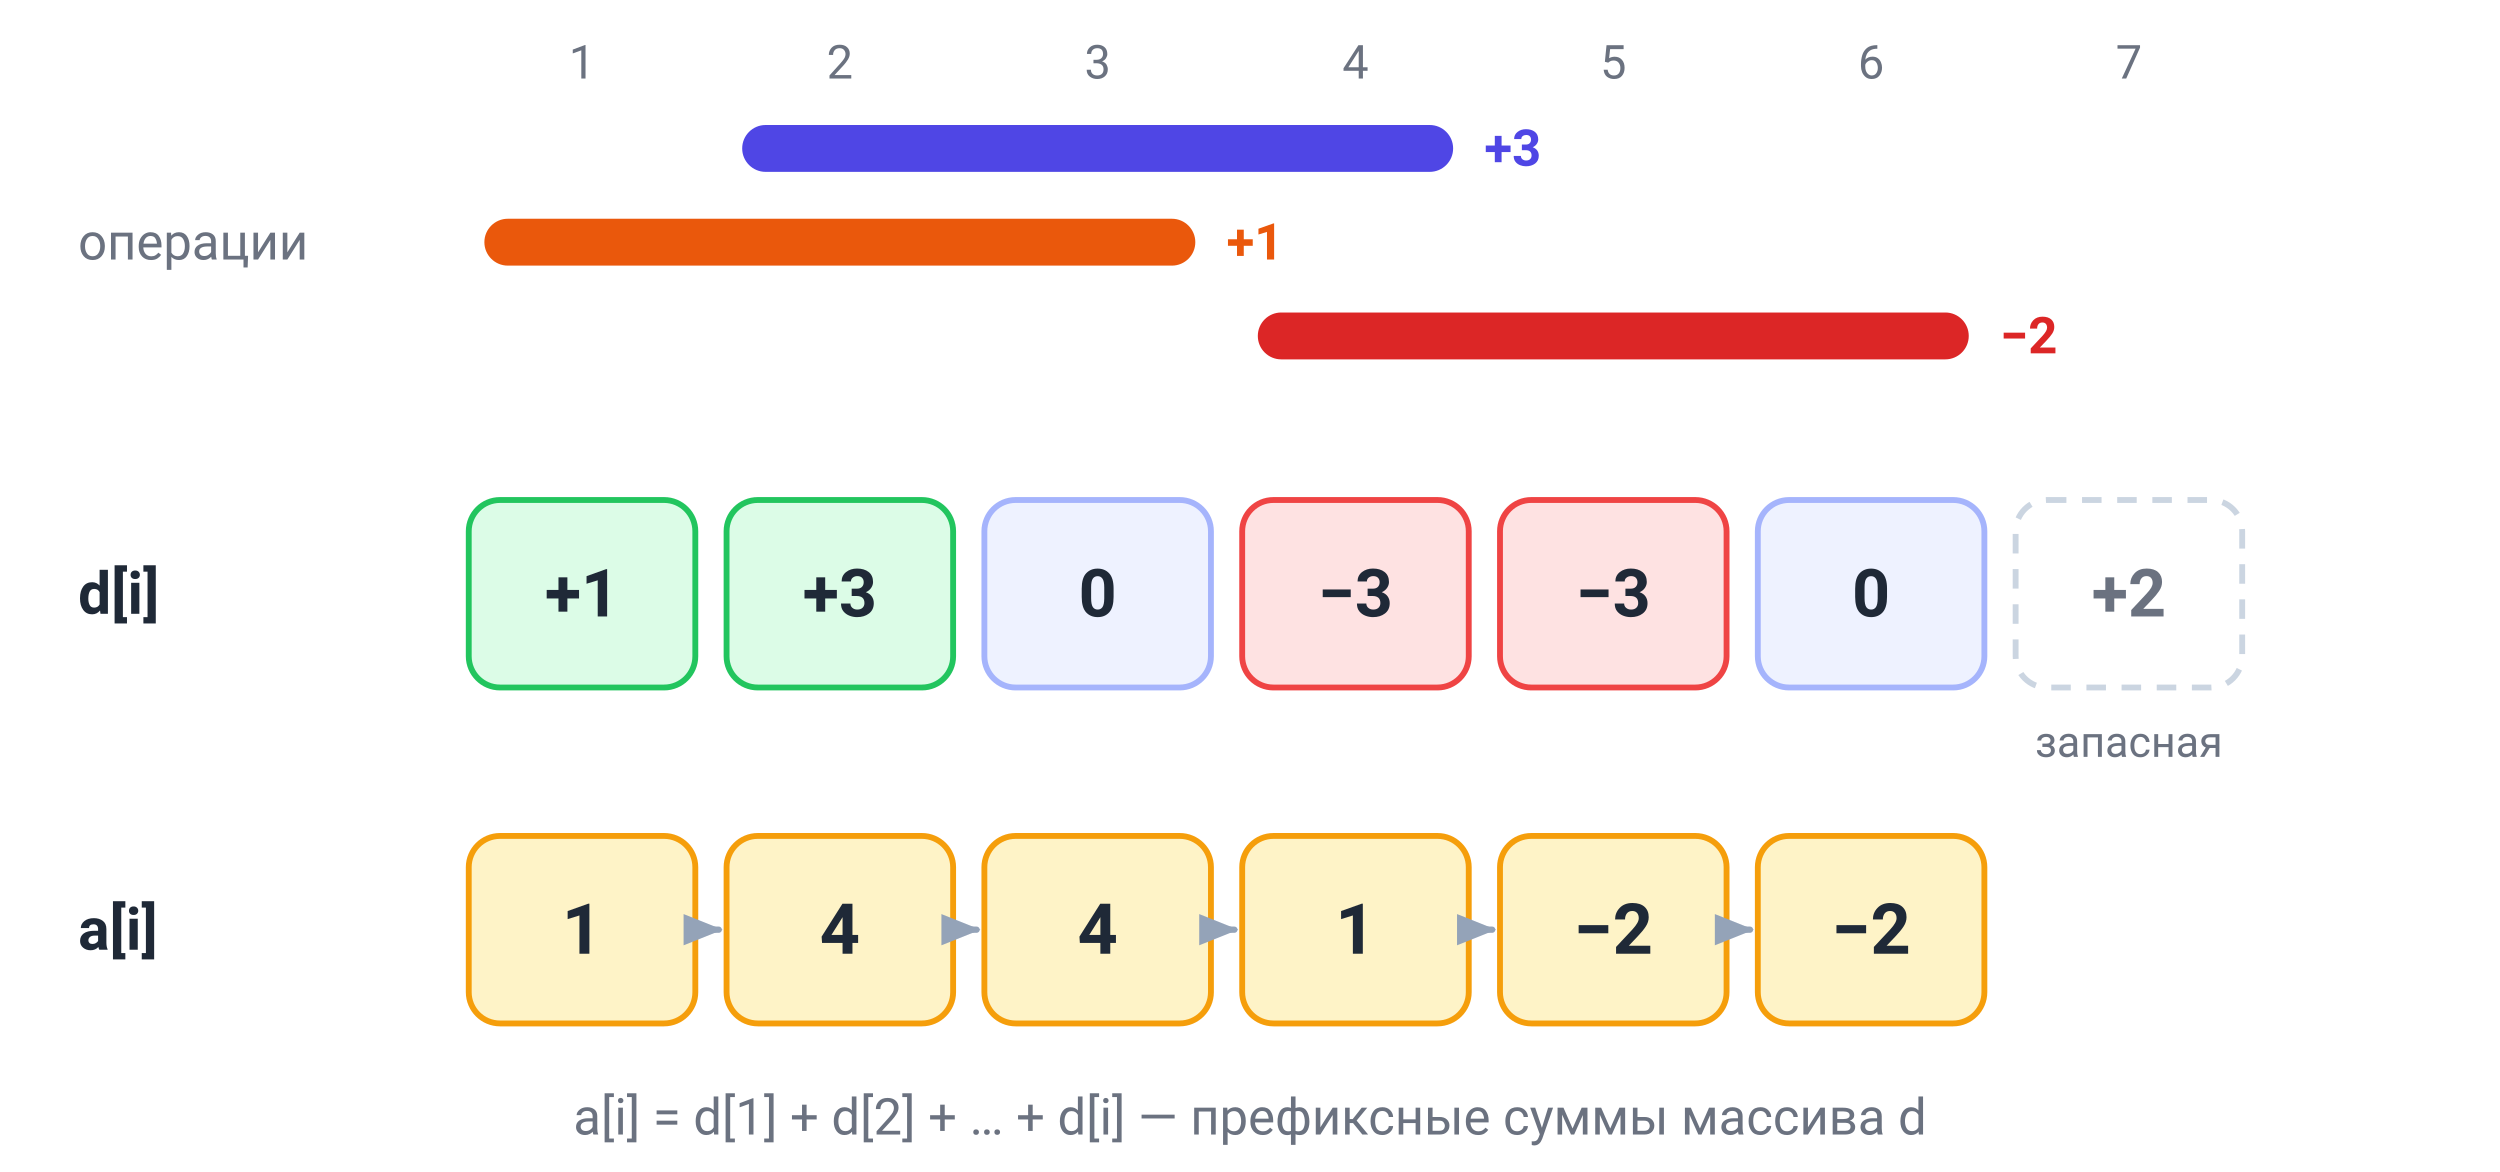
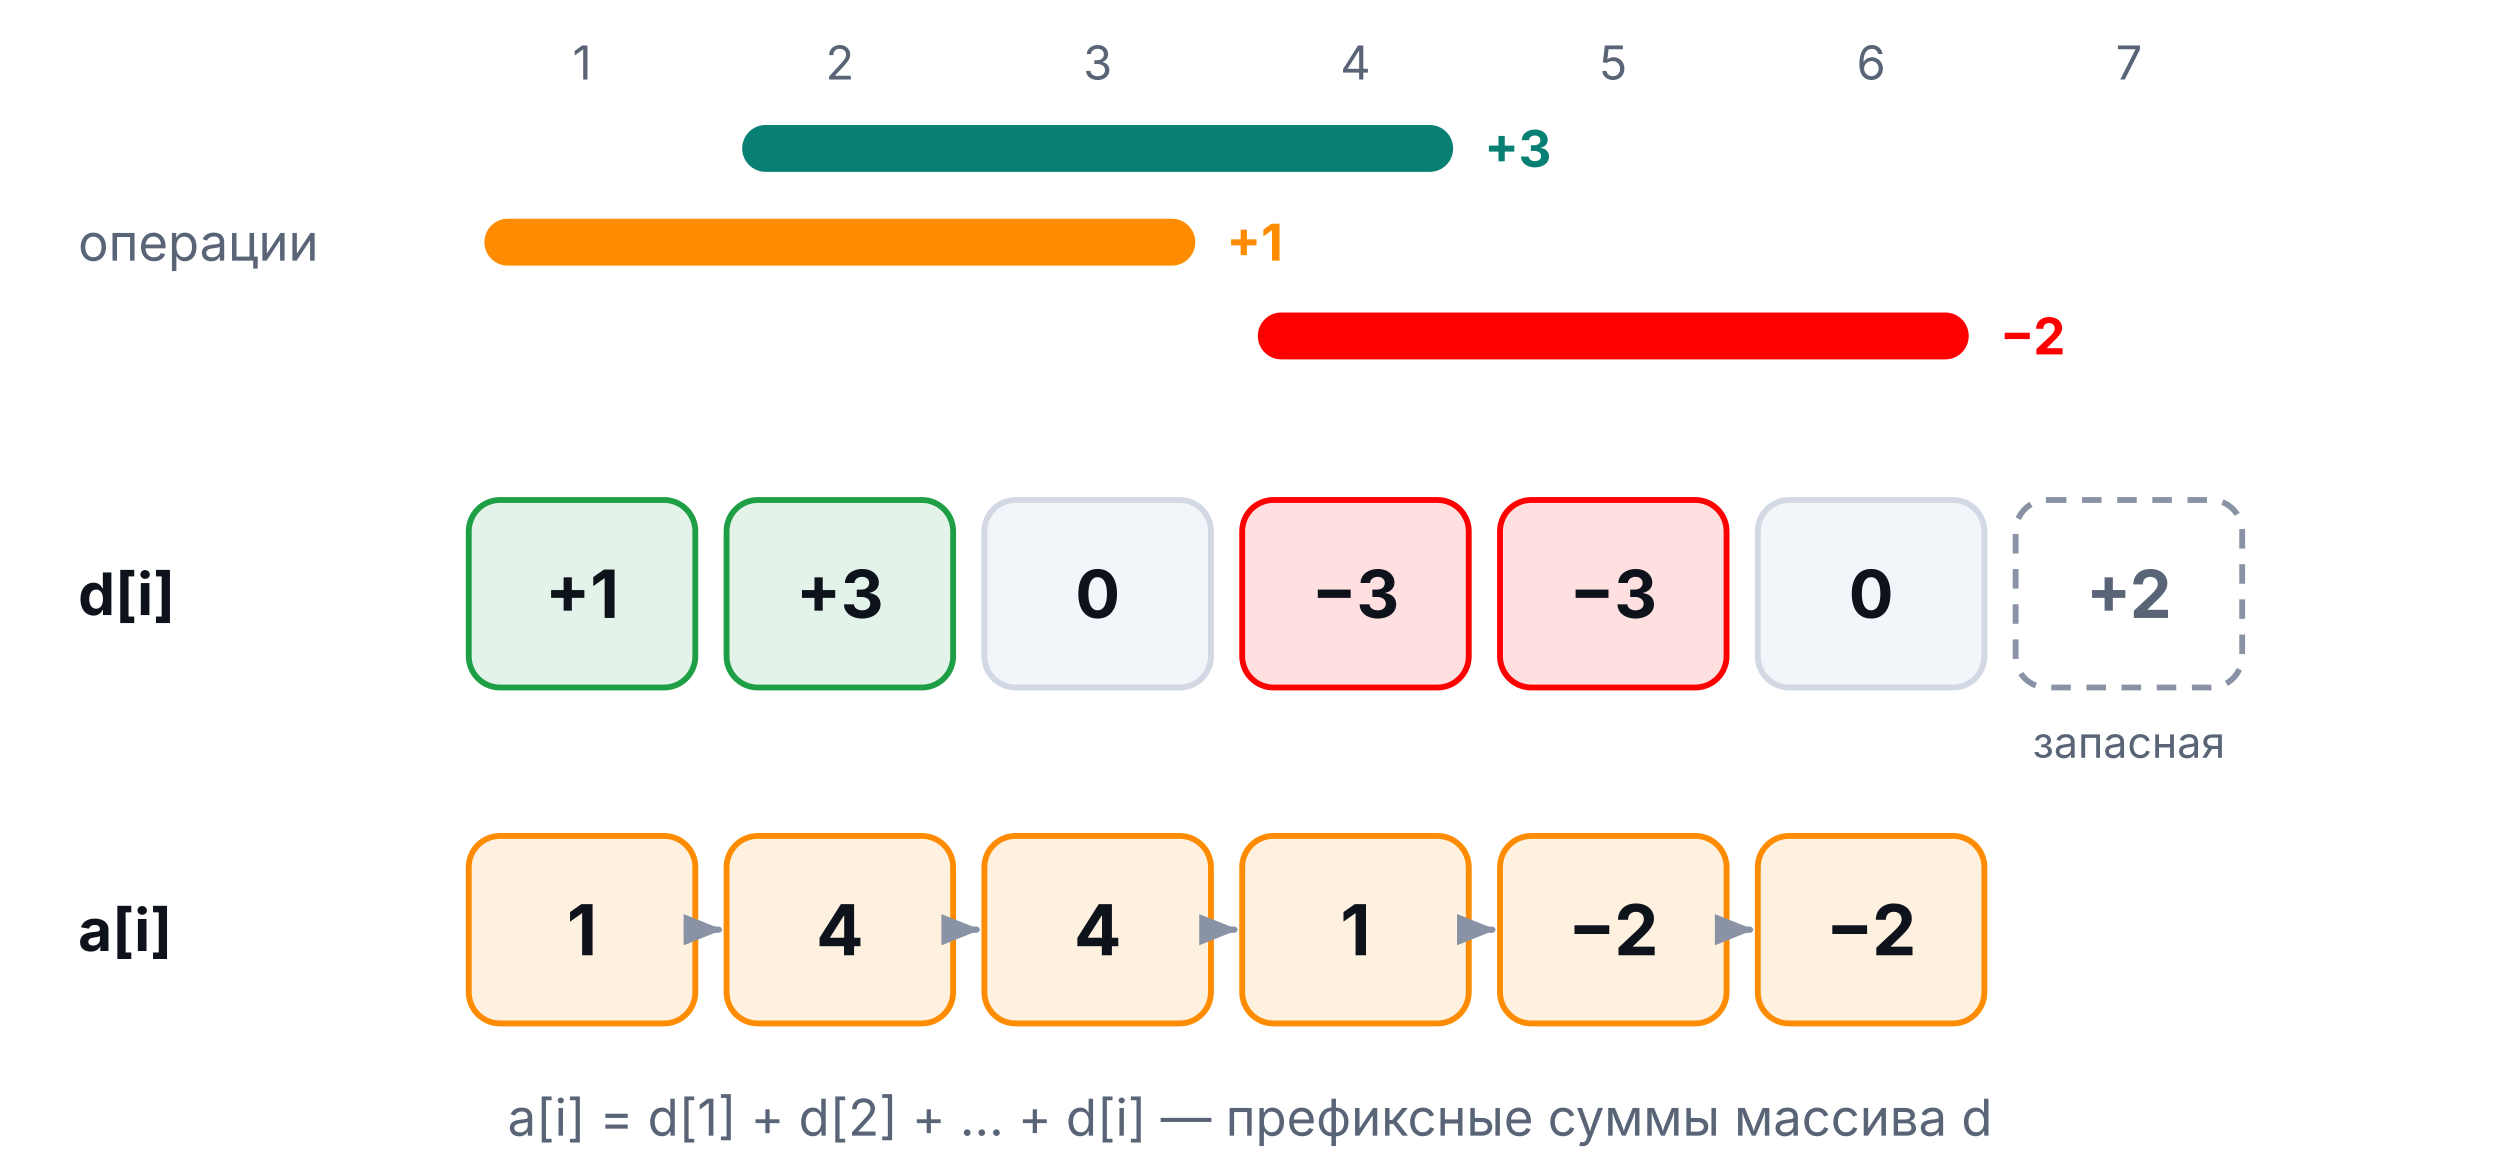
- <svg xmlns="http://www.w3.org/2000/svg" width="640" height="300" viewBox="0 0 640 300" font-family="'Segoe UI', Roboto, 'Helvetica Neue', Arial, sans-serif" role="img">
+ <svg xmlns="http://www.w3.org/2000/svg" width="640" height="300" viewBox="0 0 640 300" font-family="Inter, system-ui, 'Segoe UI', Roboto, Arial, sans-serif" role="img">
  <defs>
    <marker id="ah-edge" viewBox="0 0 10 10" refX="9" refY="5" markerWidth="10" markerHeight="10" markerUnits="userSpaceOnUse" orient="auto-start-reverse">
-       <path d="M0,1 L10,5 L0,9 z" fill="#94a3b8" />
+       <path d="M0,1 L10,5 L0,9 z" fill="#8a93a5" />
    </marker>
  </defs>
-   <text x="149.0" y="16.0" font-size="12" fill="#6b7280" font-weight="400" text-anchor="middle" dominant-baseline="central">1</text>
-   <text x="215.0" y="16.0" font-size="12" fill="#6b7280" font-weight="400" text-anchor="middle" dominant-baseline="central">2</text>
-   <text x="281.0" y="16.0" font-size="12" fill="#6b7280" font-weight="400" text-anchor="middle" dominant-baseline="central">3</text>
-   <text x="347.0" y="16.0" font-size="12" fill="#6b7280" font-weight="400" text-anchor="middle" dominant-baseline="central">4</text>
-   <text x="413.0" y="16.0" font-size="12" fill="#6b7280" font-weight="400" text-anchor="middle" dominant-baseline="central">5</text>
-   <text x="479.0" y="16.0" font-size="12" fill="#6b7280" font-weight="400" text-anchor="middle" dominant-baseline="central">6</text>
-   <text x="545.0" y="16.0" font-size="12" fill="#6b7280" font-weight="400" text-anchor="middle" dominant-baseline="central">7</text>
-   <rect x="190.0" y="32.0" width="182.0" height="12" rx="6.0" fill="#4f46e5" />
-   <text x="380.0" y="38.0" font-size="13" fill="#4f46e5" font-weight="700" text-anchor="start" dominant-baseline="central">+3</text>
-   <rect x="124.0" y="56.0" width="182.0" height="12" rx="6.0" fill="#ea580c" />
-   <text x="314.0" y="62.0" font-size="13" fill="#ea580c" font-weight="700" text-anchor="start" dominant-baseline="central">+1</text>
-   <rect x="322.0" y="80.0" width="182.0" height="12" rx="6.0" fill="#dc2626" />
-   <text x="512.0" y="86.0" font-size="13" fill="#dc2626" font-weight="700" text-anchor="start" dominant-baseline="central">−2</text>
-   <text x="20.0" y="62.0" font-size="13" fill="#6b7280" font-weight="400" text-anchor="start" dominant-baseline="central">операции</text>
-   <text x="20.0" y="152.0" font-size="15" fill="#1f2937" font-weight="700" text-anchor="start" dominant-baseline="central">d[i]</text>
-   <rect x="120.0" y="128.0" width="58.0" height="48.0" rx="8" fill="#dcfce7" stroke="#22c55e" stroke-width="1.5" />
-   <text x="149.0" y="152.0" font-size="17" fill="#1f2937" font-weight="700" text-anchor="middle" dominant-baseline="central">+1</text>
-   <rect x="186.0" y="128.0" width="58.0" height="48.0" rx="8" fill="#dcfce7" stroke="#22c55e" stroke-width="1.5" />
-   <text x="215.0" y="152.0" font-size="17" fill="#1f2937" font-weight="700" text-anchor="middle" dominant-baseline="central">+3</text>
-   <rect x="252.0" y="128.0" width="58.0" height="48.0" rx="8" fill="#eef2ff" stroke="#a5b4fc" stroke-width="1.5" />
-   <text x="281.0" y="152.0" font-size="17" fill="#1f2937" font-weight="700" text-anchor="middle" dominant-baseline="central">0</text>
-   <rect x="318.0" y="128.0" width="58.0" height="48.0" rx="8" fill="#fee2e2" stroke="#ef4444" stroke-width="1.5" />
-   <text x="347.0" y="152.0" font-size="17" fill="#1f2937" font-weight="700" text-anchor="middle" dominant-baseline="central">−3</text>
-   <rect x="384.0" y="128.0" width="58.0" height="48.0" rx="8" fill="#fee2e2" stroke="#ef4444" stroke-width="1.5" />
-   <text x="413.0" y="152.0" font-size="17" fill="#1f2937" font-weight="700" text-anchor="middle" dominant-baseline="central">−3</text>
-   <rect x="450.0" y="128.0" width="58.0" height="48.0" rx="8" fill="#eef2ff" stroke="#a5b4fc" stroke-width="1.5" />
-   <text x="479.0" y="152.0" font-size="17" fill="#1f2937" font-weight="700" text-anchor="middle" dominant-baseline="central">0</text>
-   <rect x="516.0" y="128.0" width="58.0" height="48.0" rx="8" fill="none" stroke="#cbd5e1" stroke-width="1.5" stroke-dasharray="5 4" />
-   <text x="545.0" y="152.0" font-size="17" fill="#6b7280" font-weight="700" text-anchor="middle" dominant-baseline="central">+2</text>
-   <text x="545.0" y="190.0" font-size="11" fill="#6b7280" font-weight="400" text-anchor="middle" dominant-baseline="central">запасная</text>
-   <text x="20.0" y="238.0" font-size="15" fill="#1f2937" font-weight="700" text-anchor="start" dominant-baseline="central">a[i]</text>
-   <rect x="120.0" y="214.0" width="58.0" height="48.0" rx="8" fill="#fef3c7" stroke="#f59e0b" stroke-width="1.5" />
-   <text x="149.0" y="238.0" font-size="18" fill="#1f2937" font-weight="700" text-anchor="middle" dominant-baseline="central">1</text>
-   <rect x="186.0" y="214.0" width="58.0" height="48.0" rx="8" fill="#fef3c7" stroke="#f59e0b" stroke-width="1.5" />
-   <text x="215.0" y="238.0" font-size="18" fill="#1f2937" font-weight="700" text-anchor="middle" dominant-baseline="central">4</text>
-   <path d="M179,238 L184,238" fill="none" stroke="#94a3b8" stroke-width="1.6" stroke-linecap="round" stroke-linejoin="round" marker-end="url(#ah-edge)" />
-   <rect x="252.0" y="214.0" width="58.0" height="48.0" rx="8" fill="#fef3c7" stroke="#f59e0b" stroke-width="1.5" />
-   <text x="281.0" y="238.0" font-size="18" fill="#1f2937" font-weight="700" text-anchor="middle" dominant-baseline="central">4</text>
-   <path d="M245,238 L250,238" fill="none" stroke="#94a3b8" stroke-width="1.6" stroke-linecap="round" stroke-linejoin="round" marker-end="url(#ah-edge)" />
-   <rect x="318.0" y="214.0" width="58.0" height="48.0" rx="8" fill="#fef3c7" stroke="#f59e0b" stroke-width="1.5" />
-   <text x="347.0" y="238.0" font-size="18" fill="#1f2937" font-weight="700" text-anchor="middle" dominant-baseline="central">1</text>
-   <path d="M311,238 L316,238" fill="none" stroke="#94a3b8" stroke-width="1.6" stroke-linecap="round" stroke-linejoin="round" marker-end="url(#ah-edge)" />
-   <rect x="384.0" y="214.0" width="58.0" height="48.0" rx="8" fill="#fef3c7" stroke="#f59e0b" stroke-width="1.5" />
-   <text x="413.0" y="238.0" font-size="18" fill="#1f2937" font-weight="700" text-anchor="middle" dominant-baseline="central">−2</text>
-   <path d="M377,238 L382,238" fill="none" stroke="#94a3b8" stroke-width="1.6" stroke-linecap="round" stroke-linejoin="round" marker-end="url(#ah-edge)" />
-   <rect x="450.0" y="214.0" width="58.0" height="48.0" rx="8" fill="#fef3c7" stroke="#f59e0b" stroke-width="1.5" />
-   <text x="479.0" y="238.0" font-size="18" fill="#1f2937" font-weight="700" text-anchor="middle" dominant-baseline="central">−2</text>
-   <path d="M443,238 L448,238" fill="none" stroke="#94a3b8" stroke-width="1.6" stroke-linecap="round" stroke-linejoin="round" marker-end="url(#ah-edge)" />
-   <text x="320.0" y="286.0" font-size="13" fill="#6b7280" font-weight="400" text-anchor="middle" dominant-baseline="central">a[i] = d[1] + d[2] + … + d[i] — префиксные суммы массива d</text>
+   <text x="149.0" y="16.0" font-size="12" fill="#596476" font-weight="400" text-anchor="middle" dominant-baseline="central">1</text>
+   <text x="215.0" y="16.0" font-size="12" fill="#596476" font-weight="400" text-anchor="middle" dominant-baseline="central">2</text>
+   <text x="281.0" y="16.0" font-size="12" fill="#596476" font-weight="400" text-anchor="middle" dominant-baseline="central">3</text>
+   <text x="347.0" y="16.0" font-size="12" fill="#596476" font-weight="400" text-anchor="middle" dominant-baseline="central">4</text>
+   <text x="413.0" y="16.0" font-size="12" fill="#596476" font-weight="400" text-anchor="middle" dominant-baseline="central">5</text>
+   <text x="479.0" y="16.0" font-size="12" fill="#596476" font-weight="400" text-anchor="middle" dominant-baseline="central">6</text>
+   <text x="545.0" y="16.0" font-size="12" fill="#596476" font-weight="400" text-anchor="middle" dominant-baseline="central">7</text>
+   <rect x="190.0" y="32.0" width="182.0" height="12" rx="6.0" fill="#087f73" />
+   <text x="380.0" y="38.0" font-size="13" fill="#087f73" font-weight="700" text-anchor="start" dominant-baseline="central">+3</text>
+   <rect x="124.0" y="56.0" width="182.0" height="12" rx="6.0" fill="#ff8c00" />
+   <text x="314.0" y="62.0" font-size="13" fill="#ff8c00" font-weight="700" text-anchor="start" dominant-baseline="central">+1</text>
+   <rect x="322.0" y="80.0" width="182.0" height="12" rx="6.0" fill="#ff0000" />
+   <text x="512.0" y="86.0" font-size="13" fill="#ff0000" font-weight="700" text-anchor="start" dominant-baseline="central">−2</text>
+   <text x="20.0" y="62.0" font-size="13" fill="#596476" font-weight="400" text-anchor="start" dominant-baseline="central">операции</text>
+   <text x="20.0" y="152.0" font-size="15" fill="#0d121b" font-weight="700" text-anchor="start" dominant-baseline="central">d[i]</text>
+   <rect x="120.0" y="128.0" width="58.0" height="48.0" rx="8" fill="#e4f3e9" stroke="#1e9e45" stroke-width="1.5" />
+   <text x="149.0" y="152.0" font-size="17" fill="#0d121b" font-weight="700" text-anchor="middle" dominant-baseline="central">+1</text>
+   <rect x="186.0" y="128.0" width="58.0" height="48.0" rx="8" fill="#e4f3e9" stroke="#1e9e45" stroke-width="1.5" />
+   <text x="215.0" y="152.0" font-size="17" fill="#0d121b" font-weight="700" text-anchor="middle" dominant-baseline="central">+3</text>
+   <rect x="252.0" y="128.0" width="58.0" height="48.0" rx="8" fill="#f2f5f9" stroke="#d2d9e4" stroke-width="1.5" />
+   <text x="281.0" y="152.0" font-size="17" fill="#0d121b" font-weight="700" text-anchor="middle" dominant-baseline="central">0</text>
+   <rect x="318.0" y="128.0" width="58.0" height="48.0" rx="8" fill="#ffe0e0" stroke="#ff0000" stroke-width="1.5" />
+   <text x="347.0" y="152.0" font-size="17" fill="#0d121b" font-weight="700" text-anchor="middle" dominant-baseline="central">−3</text>
+   <rect x="384.0" y="128.0" width="58.0" height="48.0" rx="8" fill="#ffe0e0" stroke="#ff0000" stroke-width="1.5" />
+   <text x="413.0" y="152.0" font-size="17" fill="#0d121b" font-weight="700" text-anchor="middle" dominant-baseline="central">−3</text>
+   <rect x="450.0" y="128.0" width="58.0" height="48.0" rx="8" fill="#f2f5f9" stroke="#d2d9e4" stroke-width="1.5" />
+   <text x="479.0" y="152.0" font-size="17" fill="#0d121b" font-weight="700" text-anchor="middle" dominant-baseline="central">0</text>
+   <rect x="516.0" y="128.0" width="58.0" height="48.0" rx="8" fill="none" stroke="#8a93a5" stroke-width="1.5" stroke-dasharray="5 4" />
+   <text x="545.0" y="152.0" font-size="17" fill="#596476" font-weight="700" text-anchor="middle" dominant-baseline="central">+2</text>
+   <text x="545.0" y="190.0" font-size="11" fill="#596476" font-weight="400" text-anchor="middle" dominant-baseline="central">запасная</text>
+   <text x="20.0" y="238.0" font-size="15" fill="#0d121b" font-weight="700" text-anchor="start" dominant-baseline="central">a[i]</text>
+   <rect x="120.0" y="214.0" width="58.0" height="48.0" rx="8" fill="#fff1e0" stroke="#ff8c00" stroke-width="1.5" />
+   <text x="149.0" y="238.0" font-size="18" fill="#0d121b" font-weight="700" text-anchor="middle" dominant-baseline="central">1</text>
+   <rect x="186.0" y="214.0" width="58.0" height="48.0" rx="8" fill="#fff1e0" stroke="#ff8c00" stroke-width="1.5" />
+   <text x="215.0" y="238.0" font-size="18" fill="#0d121b" font-weight="700" text-anchor="middle" dominant-baseline="central">4</text>
+   <path d="M179,238 L184,238" fill="none" stroke="#8a93a5" stroke-width="1.6" stroke-linecap="round" stroke-linejoin="round" marker-end="url(#ah-edge)" />
+   <rect x="252.0" y="214.0" width="58.0" height="48.0" rx="8" fill="#fff1e0" stroke="#ff8c00" stroke-width="1.5" />
+   <text x="281.0" y="238.0" font-size="18" fill="#0d121b" font-weight="700" text-anchor="middle" dominant-baseline="central">4</text>
+   <path d="M245,238 L250,238" fill="none" stroke="#8a93a5" stroke-width="1.6" stroke-linecap="round" stroke-linejoin="round" marker-end="url(#ah-edge)" />
+   <rect x="318.0" y="214.0" width="58.0" height="48.0" rx="8" fill="#fff1e0" stroke="#ff8c00" stroke-width="1.5" />
+   <text x="347.0" y="238.0" font-size="18" fill="#0d121b" font-weight="700" text-anchor="middle" dominant-baseline="central">1</text>
+   <path d="M311,238 L316,238" fill="none" stroke="#8a93a5" stroke-width="1.6" stroke-linecap="round" stroke-linejoin="round" marker-end="url(#ah-edge)" />
+   <rect x="384.0" y="214.0" width="58.0" height="48.0" rx="8" fill="#fff1e0" stroke="#ff8c00" stroke-width="1.5" />
+   <text x="413.0" y="238.0" font-size="18" fill="#0d121b" font-weight="700" text-anchor="middle" dominant-baseline="central">−2</text>
+   <path d="M377,238 L382,238" fill="none" stroke="#8a93a5" stroke-width="1.6" stroke-linecap="round" stroke-linejoin="round" marker-end="url(#ah-edge)" />
+   <rect x="450.0" y="214.0" width="58.0" height="48.0" rx="8" fill="#fff1e0" stroke="#ff8c00" stroke-width="1.5" />
+   <text x="479.0" y="238.0" font-size="18" fill="#0d121b" font-weight="700" text-anchor="middle" dominant-baseline="central">−2</text>
+   <path d="M443,238 L448,238" fill="none" stroke="#8a93a5" stroke-width="1.6" stroke-linecap="round" stroke-linejoin="round" marker-end="url(#ah-edge)" />
+   <text x="320.0" y="286.0" font-size="13" fill="#596476" font-weight="400" text-anchor="middle" dominant-baseline="central">a[i] = d[1] + d[2] + … + d[i] — префиксные суммы массива d</text>
</svg>
